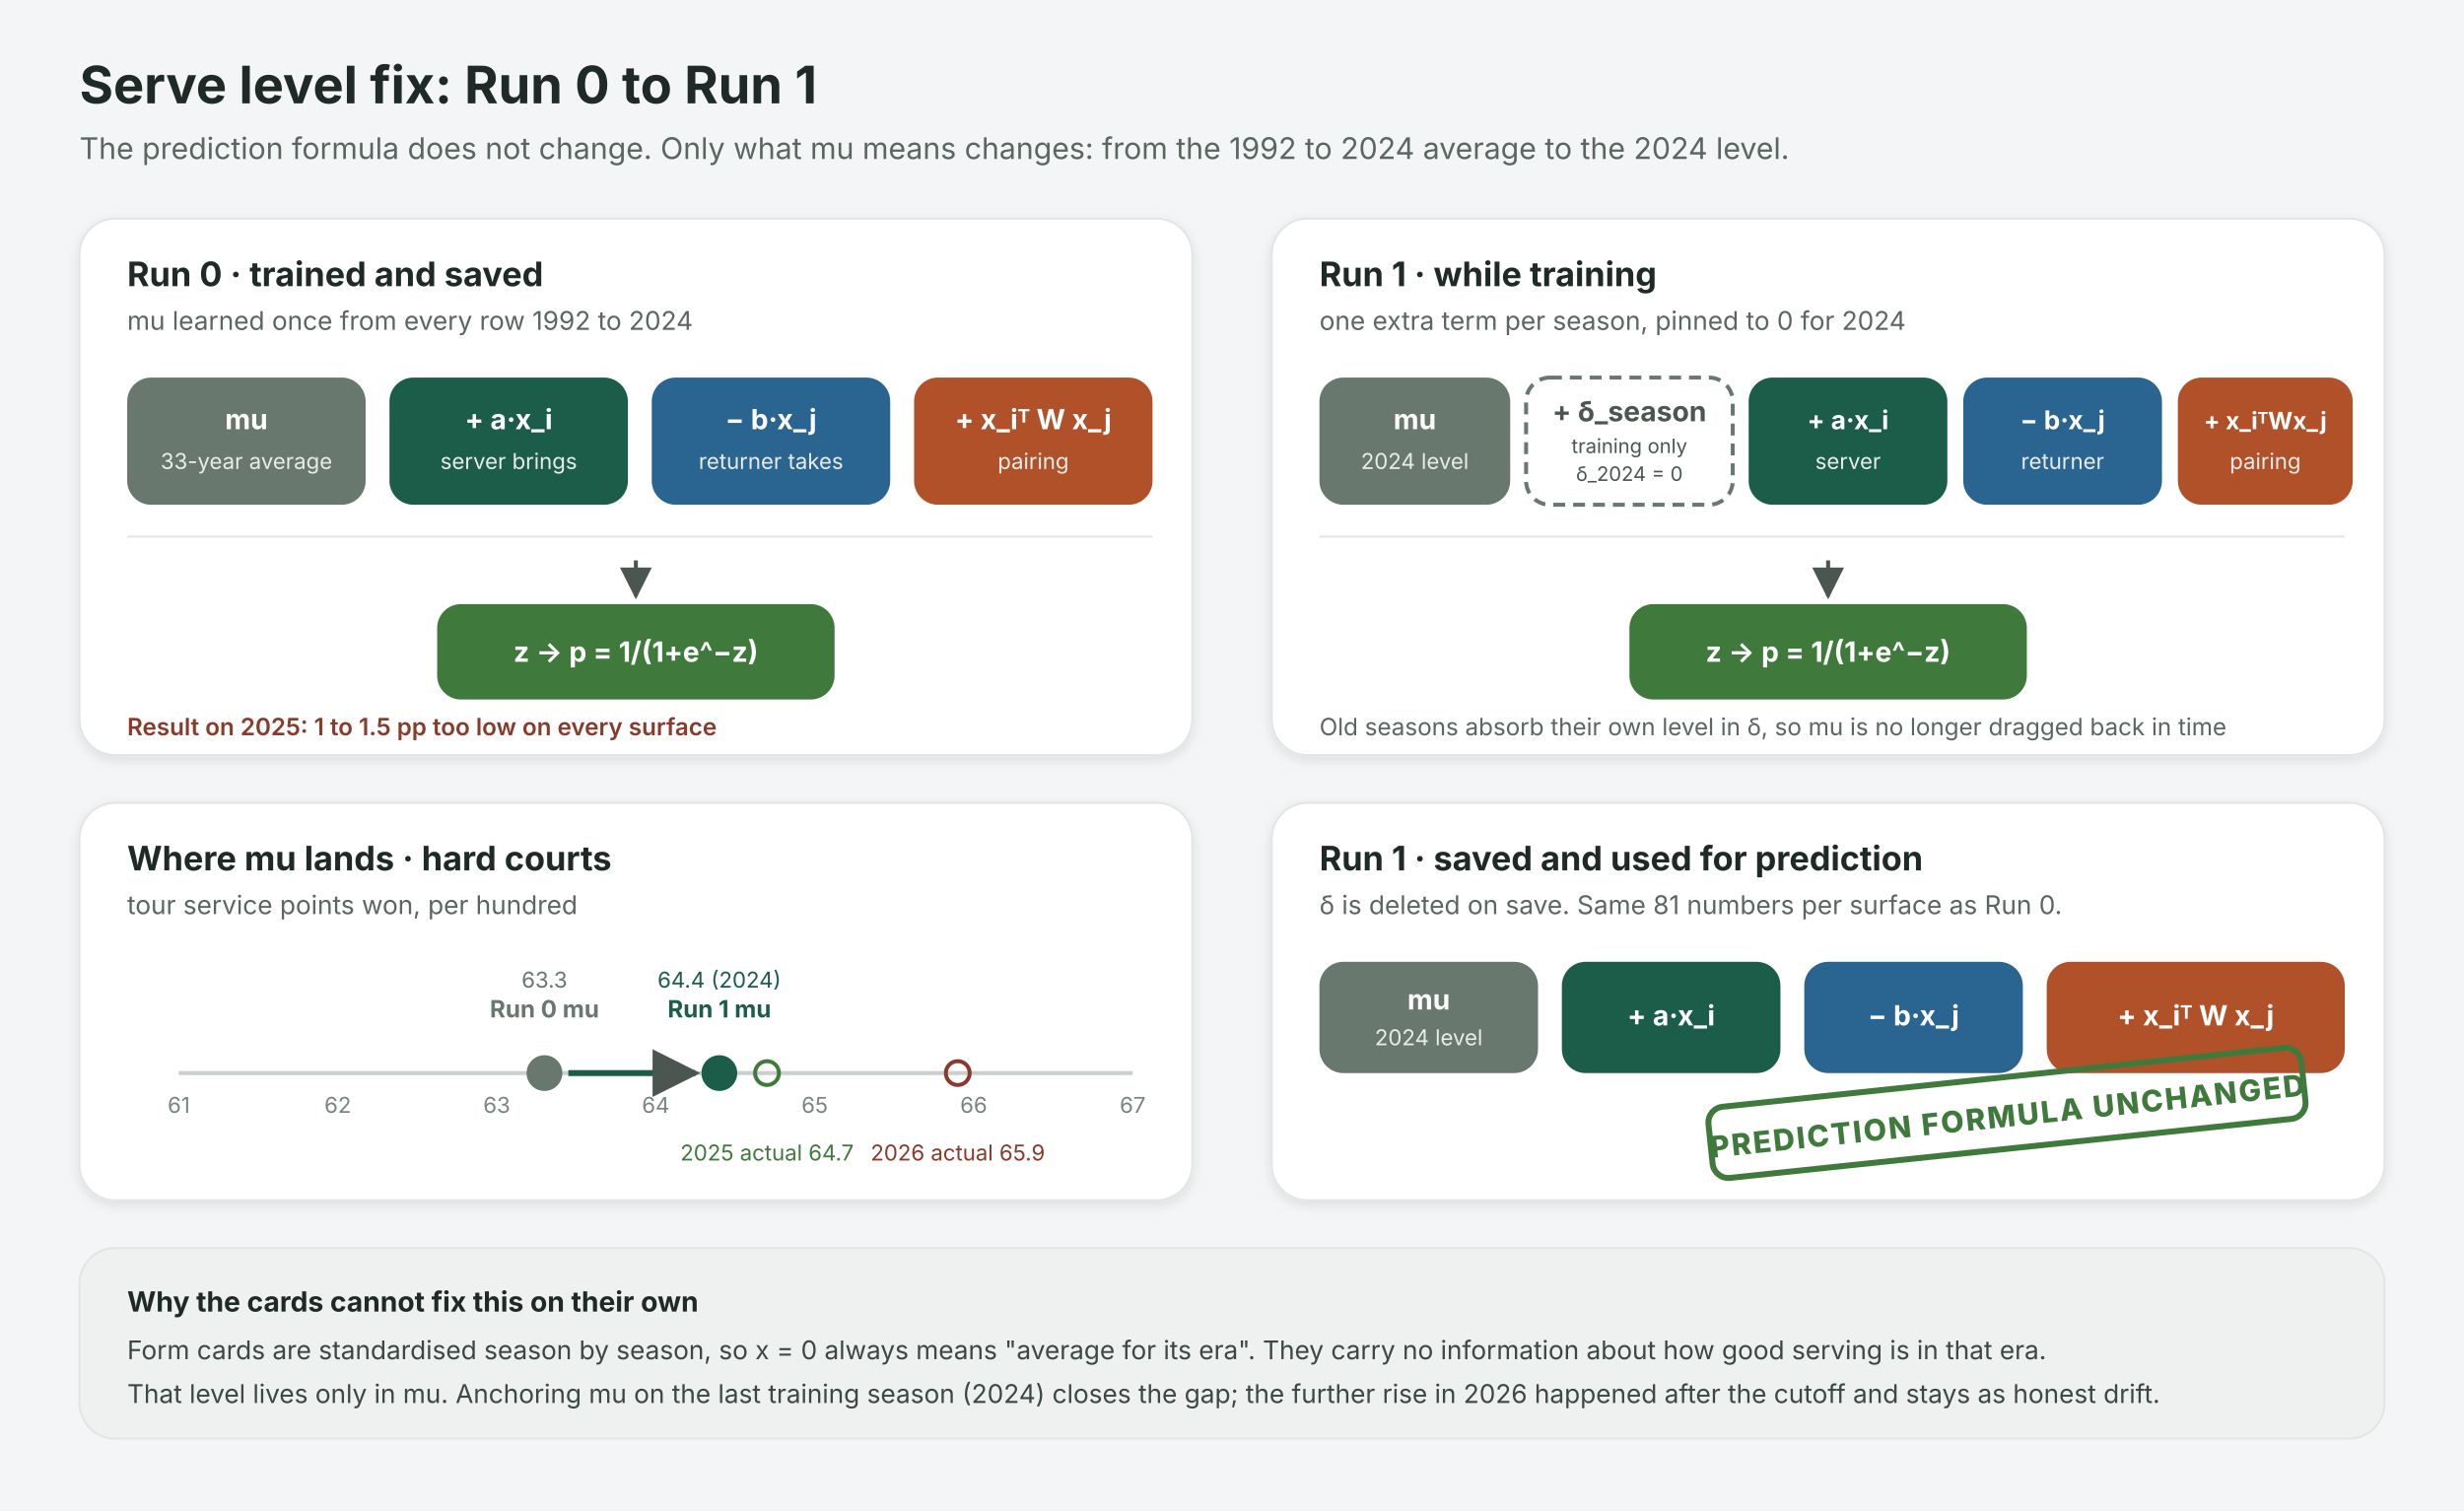
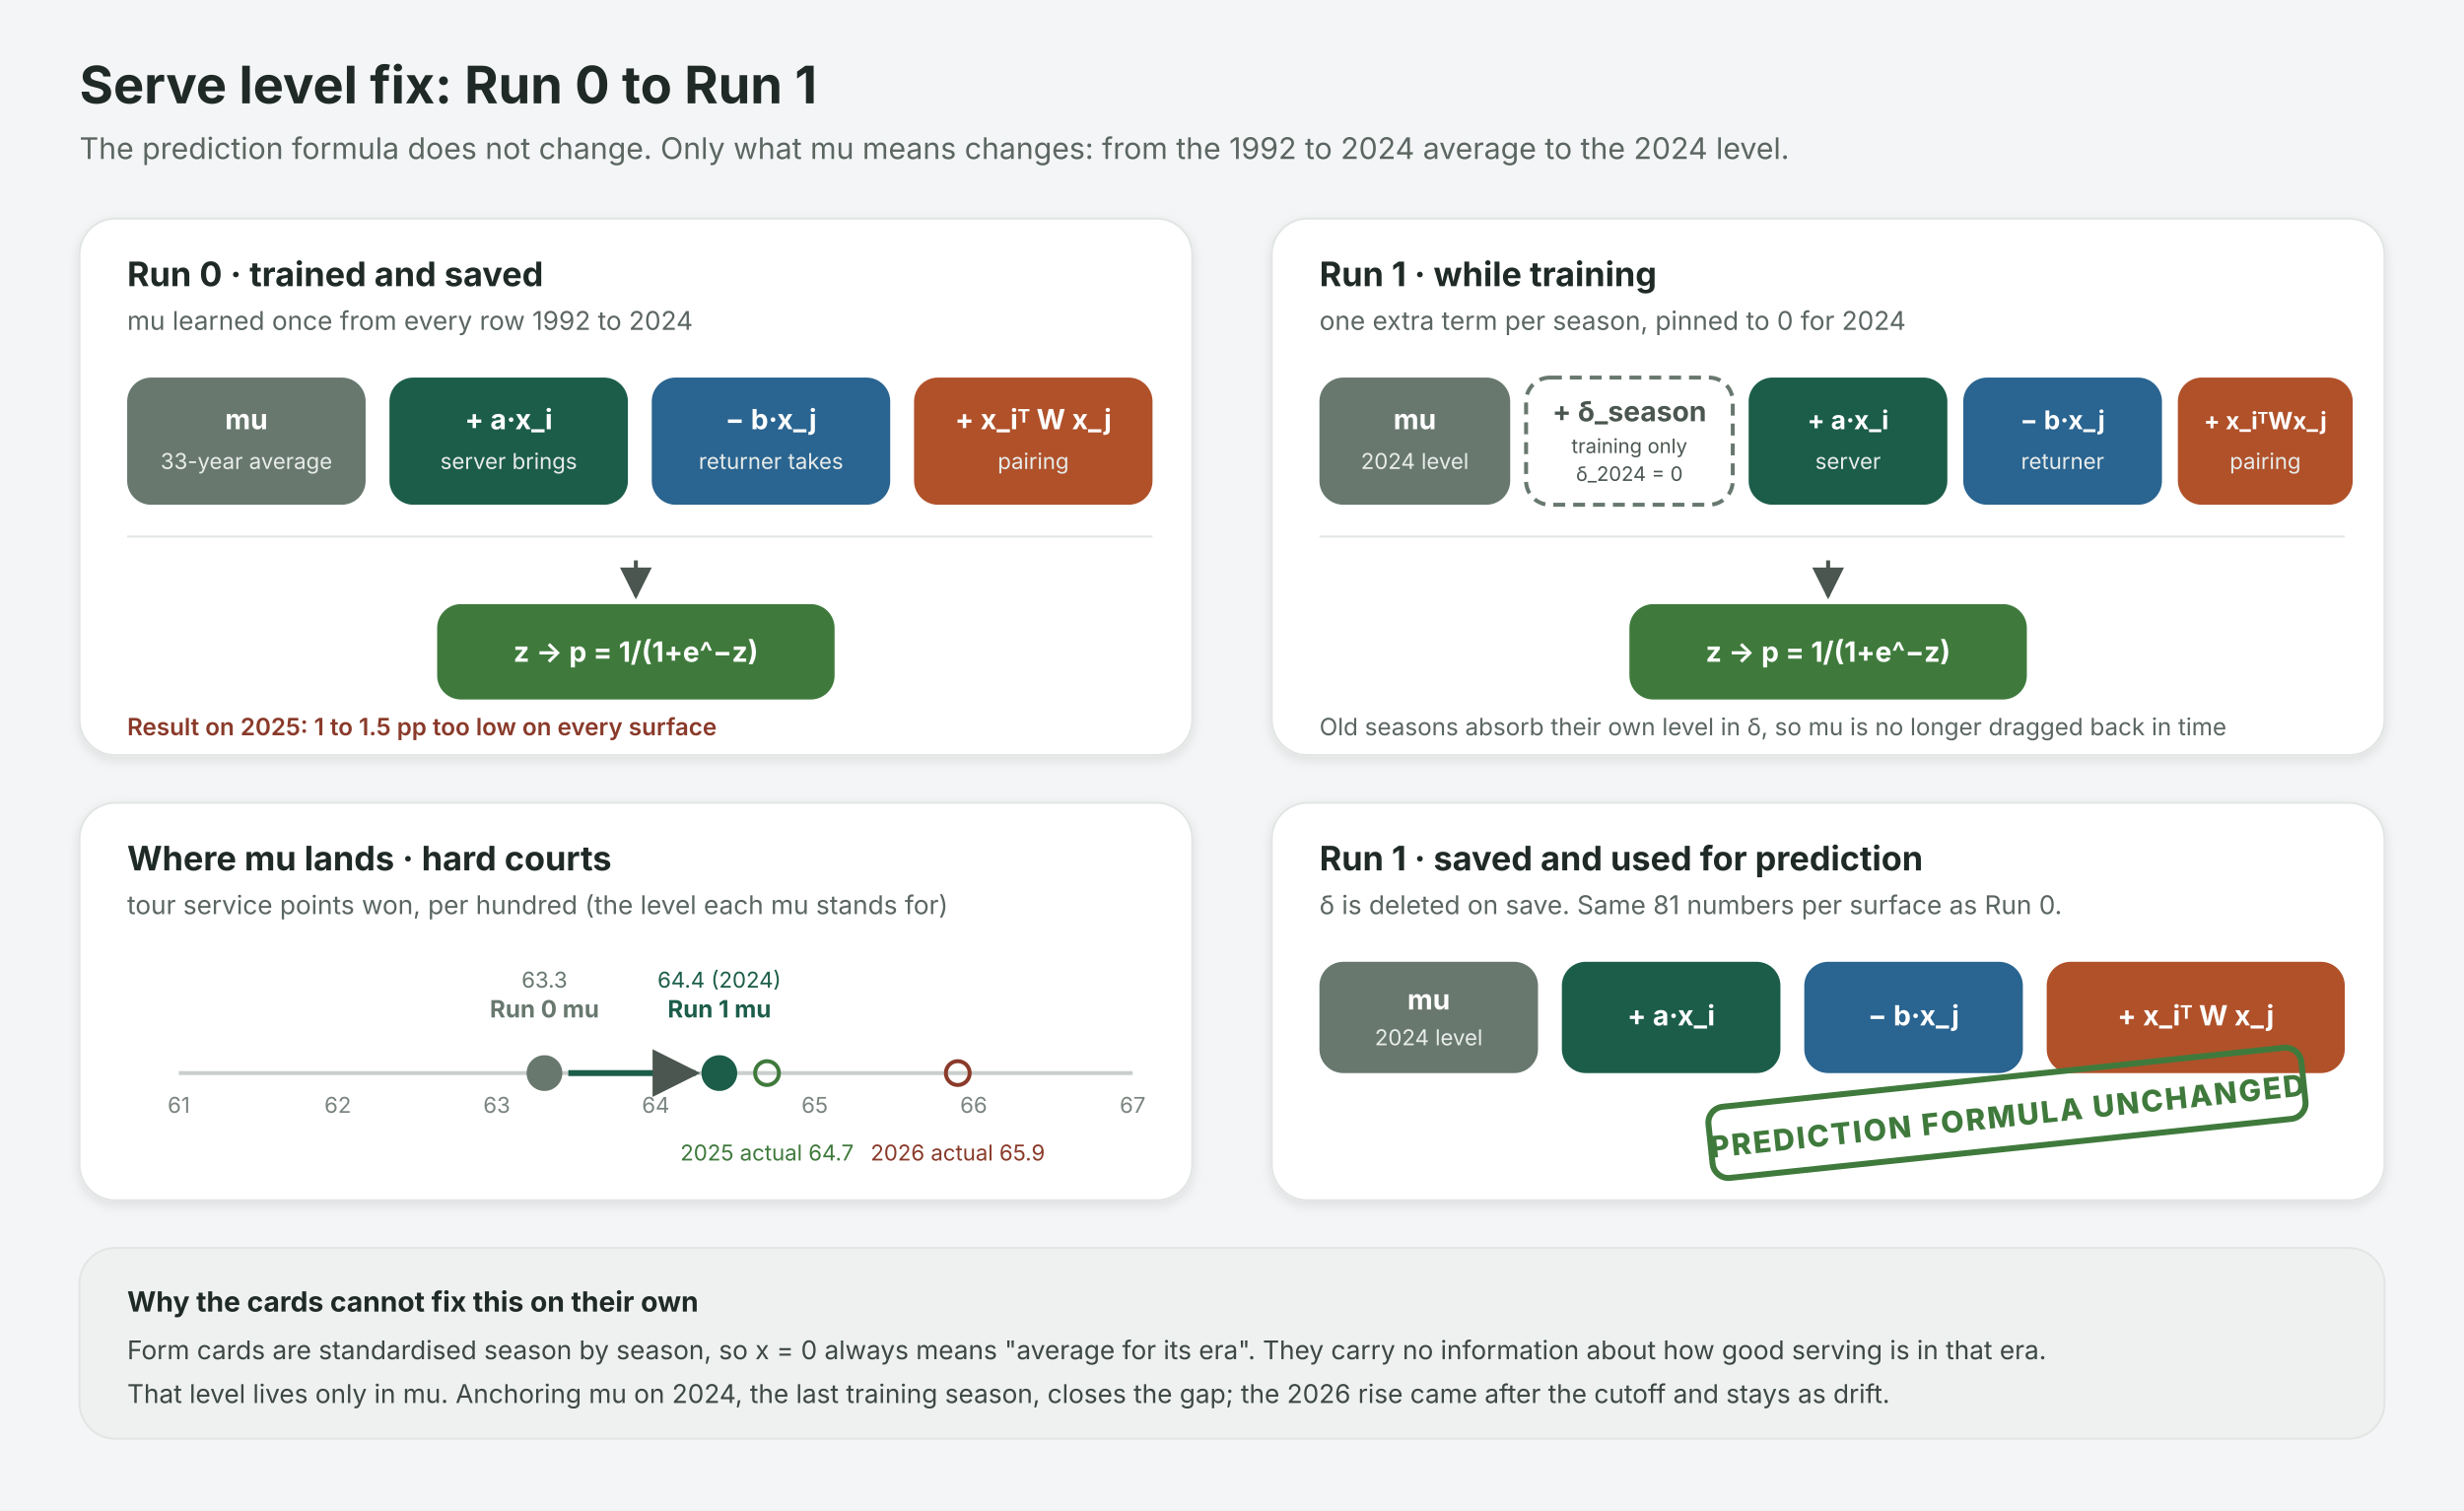
<svg xmlns="http://www.w3.org/2000/svg" width="1240" height="760" viewBox="0 0 1240 760" font-family="Inter, -apple-system, Helvetica, Arial, sans-serif">
  <defs>
    <marker id="arr" viewBox="0 0 10 10" refX="9" refY="5" markerWidth="8" markerHeight="8" orient="auto-start-reverse">
      <path d="M0 0 L10 5 L0 10 z" fill="#4a564f" />
    </marker>
    <filter id="sh" x="-5%" y="-5%" width="110%" height="120%">
      <feDropShadow dx="0" dy="2" stdDeviation="3" flood-color="#000" flood-opacity="0.10" />
    </filter>
  </defs>
  <rect width="1240" height="760" fill="#f4f5f6" />
  <text x="40" y="52" font-size="26" font-weight="700" fill="#1f2a26">Serve level fix: Run 0 to Run 1</text>
  <text x="40" y="80" font-size="15" fill="#5b6661">The prediction formula does not change. Only what mu means changes: from the 1992 to 2024 average to the 2024 level.</text>
  <rect x="40" y="110" width="560" height="270" rx="18" fill="#fff" stroke="#e1e5e3" filter="url(#sh)" />
  <text x="64" y="144" font-size="17" font-weight="700" fill="#1f2a26">Run 0 · trained and saved</text>
  <text x="64" y="166" font-size="13" fill="#5b6661">mu learned once from every row 1992 to 2024</text>
  <rect x="64" y="190" width="120" height="64" rx="12" fill="#68786f" />
  <text x="124" y="216" font-size="14" font-weight="700" fill="#fff" text-anchor="middle">mu</text>
  <text x="124" y="236" font-size="11" fill="#e8ecea" text-anchor="middle">33-year average</text>
  <rect x="196" y="190" width="120" height="64" rx="12" fill="#1c5d4a" />
  <text x="256" y="216" font-size="14" font-weight="700" fill="#fff" text-anchor="middle">+ a·x_i</text>
  <text x="256" y="236" font-size="11" fill="#e8ecea" text-anchor="middle">server brings</text>
  <rect x="328" y="190" width="120" height="64" rx="12" fill="#2a6490" />
  <text x="388" y="216" font-size="14" font-weight="700" fill="#fff" text-anchor="middle">− b·x_j</text>
  <text x="388" y="236" font-size="11" fill="#e8ecea" text-anchor="middle">returner takes</text>
  <rect x="460" y="190" width="120" height="64" rx="12" fill="#b0512a" />
  <text x="520" y="216" font-size="14" font-weight="700" fill="#fff" text-anchor="middle">+ x_iᵀ W x_j</text>
  <text x="520" y="236" font-size="11" fill="#e8ecea" text-anchor="middle">pairing</text>
  <line x1="320" y1="282" x2="320" y2="300" stroke="#4a564f" stroke-width="2" marker-end="url(#arr)" />
  <rect x="220" y="304" width="200" height="48" rx="12" fill="#3f7a3c" />
  <text x="320" y="333" font-size="14" font-weight="700" fill="#fff" text-anchor="middle">z → p = 1/(1+e^−z)</text>
  <line x1="64" y1="270" x2="580" y2="270" stroke="#e1e5e3" stroke-width="1" />
  <text x="64" y="370" font-size="12" fill="#8a3a2a" font-weight="600">Result on 2025: 1 to 1.5 pp too low on every surface</text>
  <rect x="640" y="110" width="560" height="270" rx="18" fill="#fff" stroke="#e1e5e3" filter="url(#sh)" />
  <text x="664" y="144" font-size="17" font-weight="700" fill="#1f2a26">Run 1 · while training</text>
  <text x="664" y="166" font-size="13" fill="#5b6661">one extra term per season, pinned to 0 for 2024</text>
  <rect x="664" y="190" width="96" height="64" rx="12" fill="#68786f" />
  <text x="712" y="216" font-size="14" font-weight="700" fill="#fff" text-anchor="middle">mu</text>
  <text x="712" y="236" font-size="11" fill="#e8ecea" text-anchor="middle">2024 level</text>
  <rect x="768" y="190" width="104" height="64" rx="12" fill="#fff" stroke="#68786f" stroke-width="2" stroke-dasharray="6 4" />
  <text x="820" y="212" font-size="14" font-weight="700" fill="#4a564f" text-anchor="middle">+ δ_season</text>
  <text x="820" y="228" font-size="10" fill="#4a564f" text-anchor="middle">training only</text>
  <text x="820" y="242" font-size="10" fill="#4a564f" text-anchor="middle">δ_2024 = 0</text>
  <rect x="880" y="190" width="100" height="64" rx="12" fill="#1c5d4a" />
  <text x="930" y="216" font-size="13" font-weight="700" fill="#fff" text-anchor="middle">+ a·x_i</text>
  <text x="930" y="236" font-size="11" fill="#e8ecea" text-anchor="middle">server</text>
  <rect x="988" y="190" width="100" height="64" rx="12" fill="#2a6490" />
  <text x="1038" y="216" font-size="13" font-weight="700" fill="#fff" text-anchor="middle">− b·x_j</text>
  <text x="1038" y="236" font-size="11" fill="#e8ecea" text-anchor="middle">returner</text>
  <rect x="1096" y="190" width="88" height="64" rx="12" fill="#b0512a" />
  <text x="1140" y="216" font-size="12" font-weight="700" fill="#fff" text-anchor="middle">+ x_iᵀWx_j</text>
  <text x="1140" y="236" font-size="11" fill="#e8ecea" text-anchor="middle">pairing</text>
  <line x1="920" y1="282" x2="920" y2="300" stroke="#4a564f" stroke-width="2" marker-end="url(#arr)" />
  <rect x="820" y="304" width="200" height="48" rx="12" fill="#3f7a3c" />
  <text x="920" y="333" font-size="14" font-weight="700" fill="#fff" text-anchor="middle">z → p = 1/(1+e^−z)</text>
  <line x1="664" y1="270" x2="1180" y2="270" stroke="#e1e5e3" stroke-width="1" />
  <text x="664" y="370" font-size="12" fill="#5b6661">Old seasons absorb their own level in δ, so mu is no longer dragged back in time</text>
  <rect x="640" y="404" width="560" height="200" rx="18" fill="#fff" stroke="#e1e5e3" filter="url(#sh)" />
  <text x="664" y="438" font-size="17" font-weight="700" fill="#1f2a26">Run 1 · saved and used for prediction</text>
  <text x="664" y="460" font-size="13" fill="#5b6661">δ is deleted on save. Same 81 numbers per surface as Run 0.</text>
  <rect x="664" y="484" width="110" height="56" rx="12" fill="#68786f" />
  <text x="719" y="508" font-size="14" font-weight="700" fill="#fff" text-anchor="middle">mu</text>
  <text x="719" y="526" font-size="11" fill="#e8ecea" text-anchor="middle">2024 level</text>
  <rect x="786" y="484" width="110" height="56" rx="12" fill="#1c5d4a" />
  <text x="841" y="516" font-size="14" font-weight="700" fill="#fff" text-anchor="middle">+ a·x_i</text>
  <rect x="908" y="484" width="110" height="56" rx="12" fill="#2a6490" />
  <text x="963" y="516" font-size="14" font-weight="700" fill="#fff" text-anchor="middle">− b·x_j</text>
  <rect x="1030" y="484" width="150" height="56" rx="12" fill="#b0512a" />
  <text x="1105" y="516" font-size="14" font-weight="700" fill="#fff" text-anchor="middle">+ x_iᵀ W x_j</text>
  <g transform="translate(1010 560) rotate(-6)">
    <rect x="-150" y="-18" width="300" height="36" rx="8" fill="none" stroke="#3f7a3c" stroke-width="3" />
    <text x="0" y="7" font-size="15" font-weight="800" fill="#3f7a3c" text-anchor="middle" letter-spacing="1">PREDICTION FORMULA UNCHANGED</text>
  </g>
  <rect x="40" y="404" width="560" height="200" rx="18" fill="#fff" stroke="#e1e5e3" filter="url(#sh)" />
  <text x="64" y="438" font-size="17" font-weight="700" fill="#1f2a26">Where mu lands · hard courts</text>
-   <text x="64" y="460" font-size="13" fill="#5b6661">tour service points won, per hundred</text>
+   <text x="64" y="460" font-size="13" fill="#5b6661">tour service points won, per hundred (the level each mu stands for)</text>
  <line x1="90" y1="540" x2="570" y2="540" stroke="#c9cfcc" stroke-width="2" />
  <g font-size="11" fill="#7a857f" text-anchor="middle">
    <text x="90" y="560">61</text>
    <text x="170" y="560">62</text>
    <text x="250" y="560">63</text>
    <text x="330" y="560">64</text>
    <text x="410" y="560">65</text>
    <text x="490" y="560">66</text>
    <text x="570" y="560">67</text>
  </g>
  <circle cx="274" cy="540" r="9" fill="#68786f" />
  <text x="274" y="512" font-size="12" font-weight="700" fill="#68786f" text-anchor="middle">Run 0 mu</text>
  <text x="274" y="497" font-size="11" fill="#68786f" text-anchor="middle">63.3</text>
  <circle cx="362" cy="540" r="9" fill="#1c5d4a" />
  <text x="362" y="512" font-size="12" font-weight="700" fill="#1c5d4a" text-anchor="middle">Run 1 mu</text>
  <text x="362" y="497" font-size="11" fill="#1c5d4a" text-anchor="middle">64.4 (2024)</text>
  <line x1="286" y1="540" x2="350" y2="540" stroke="#1c5d4a" stroke-width="3" marker-end="url(#arr)" />
  <circle cx="386" cy="540" r="6" fill="none" stroke="#3f7a3c" stroke-width="2" />
  <text x="386" y="584" font-size="11" fill="#3f7a3c" text-anchor="middle">2025 actual 64.7</text>
  <circle cx="482" cy="540" r="6" fill="none" stroke="#8a3a2a" stroke-width="2" />
  <text x="482" y="584" font-size="11" fill="#8a3a2a" text-anchor="middle">2026 actual 65.9</text>
  <rect x="40" y="628" width="1160" height="96" rx="18" fill="#eef1ef" stroke="#e1e5e3" />
  <text x="64" y="660" font-size="14" font-weight="700" fill="#1f2a26">Why the cards cannot fix this on their own</text>
  <text x="64" y="684" font-size="13" fill="#3d4743">Form cards are standardised season by season, so x = 0 always means "average for its era". They carry no information about how good serving is in that era.</text>
-   <text x="64" y="706" font-size="13" fill="#3d4743">That level lives only in mu. Anchoring mu on the last training season (2024) closes the gap; the further rise in 2026 happened after the cutoff and stays as honest drift.</text>
+   <text x="64" y="706" font-size="13" fill="#3d4743">That level lives only in mu. Anchoring mu on 2024, the last training season, closes the gap; the 2026 rise came after the cutoff and stays as drift.</text>
</svg>
